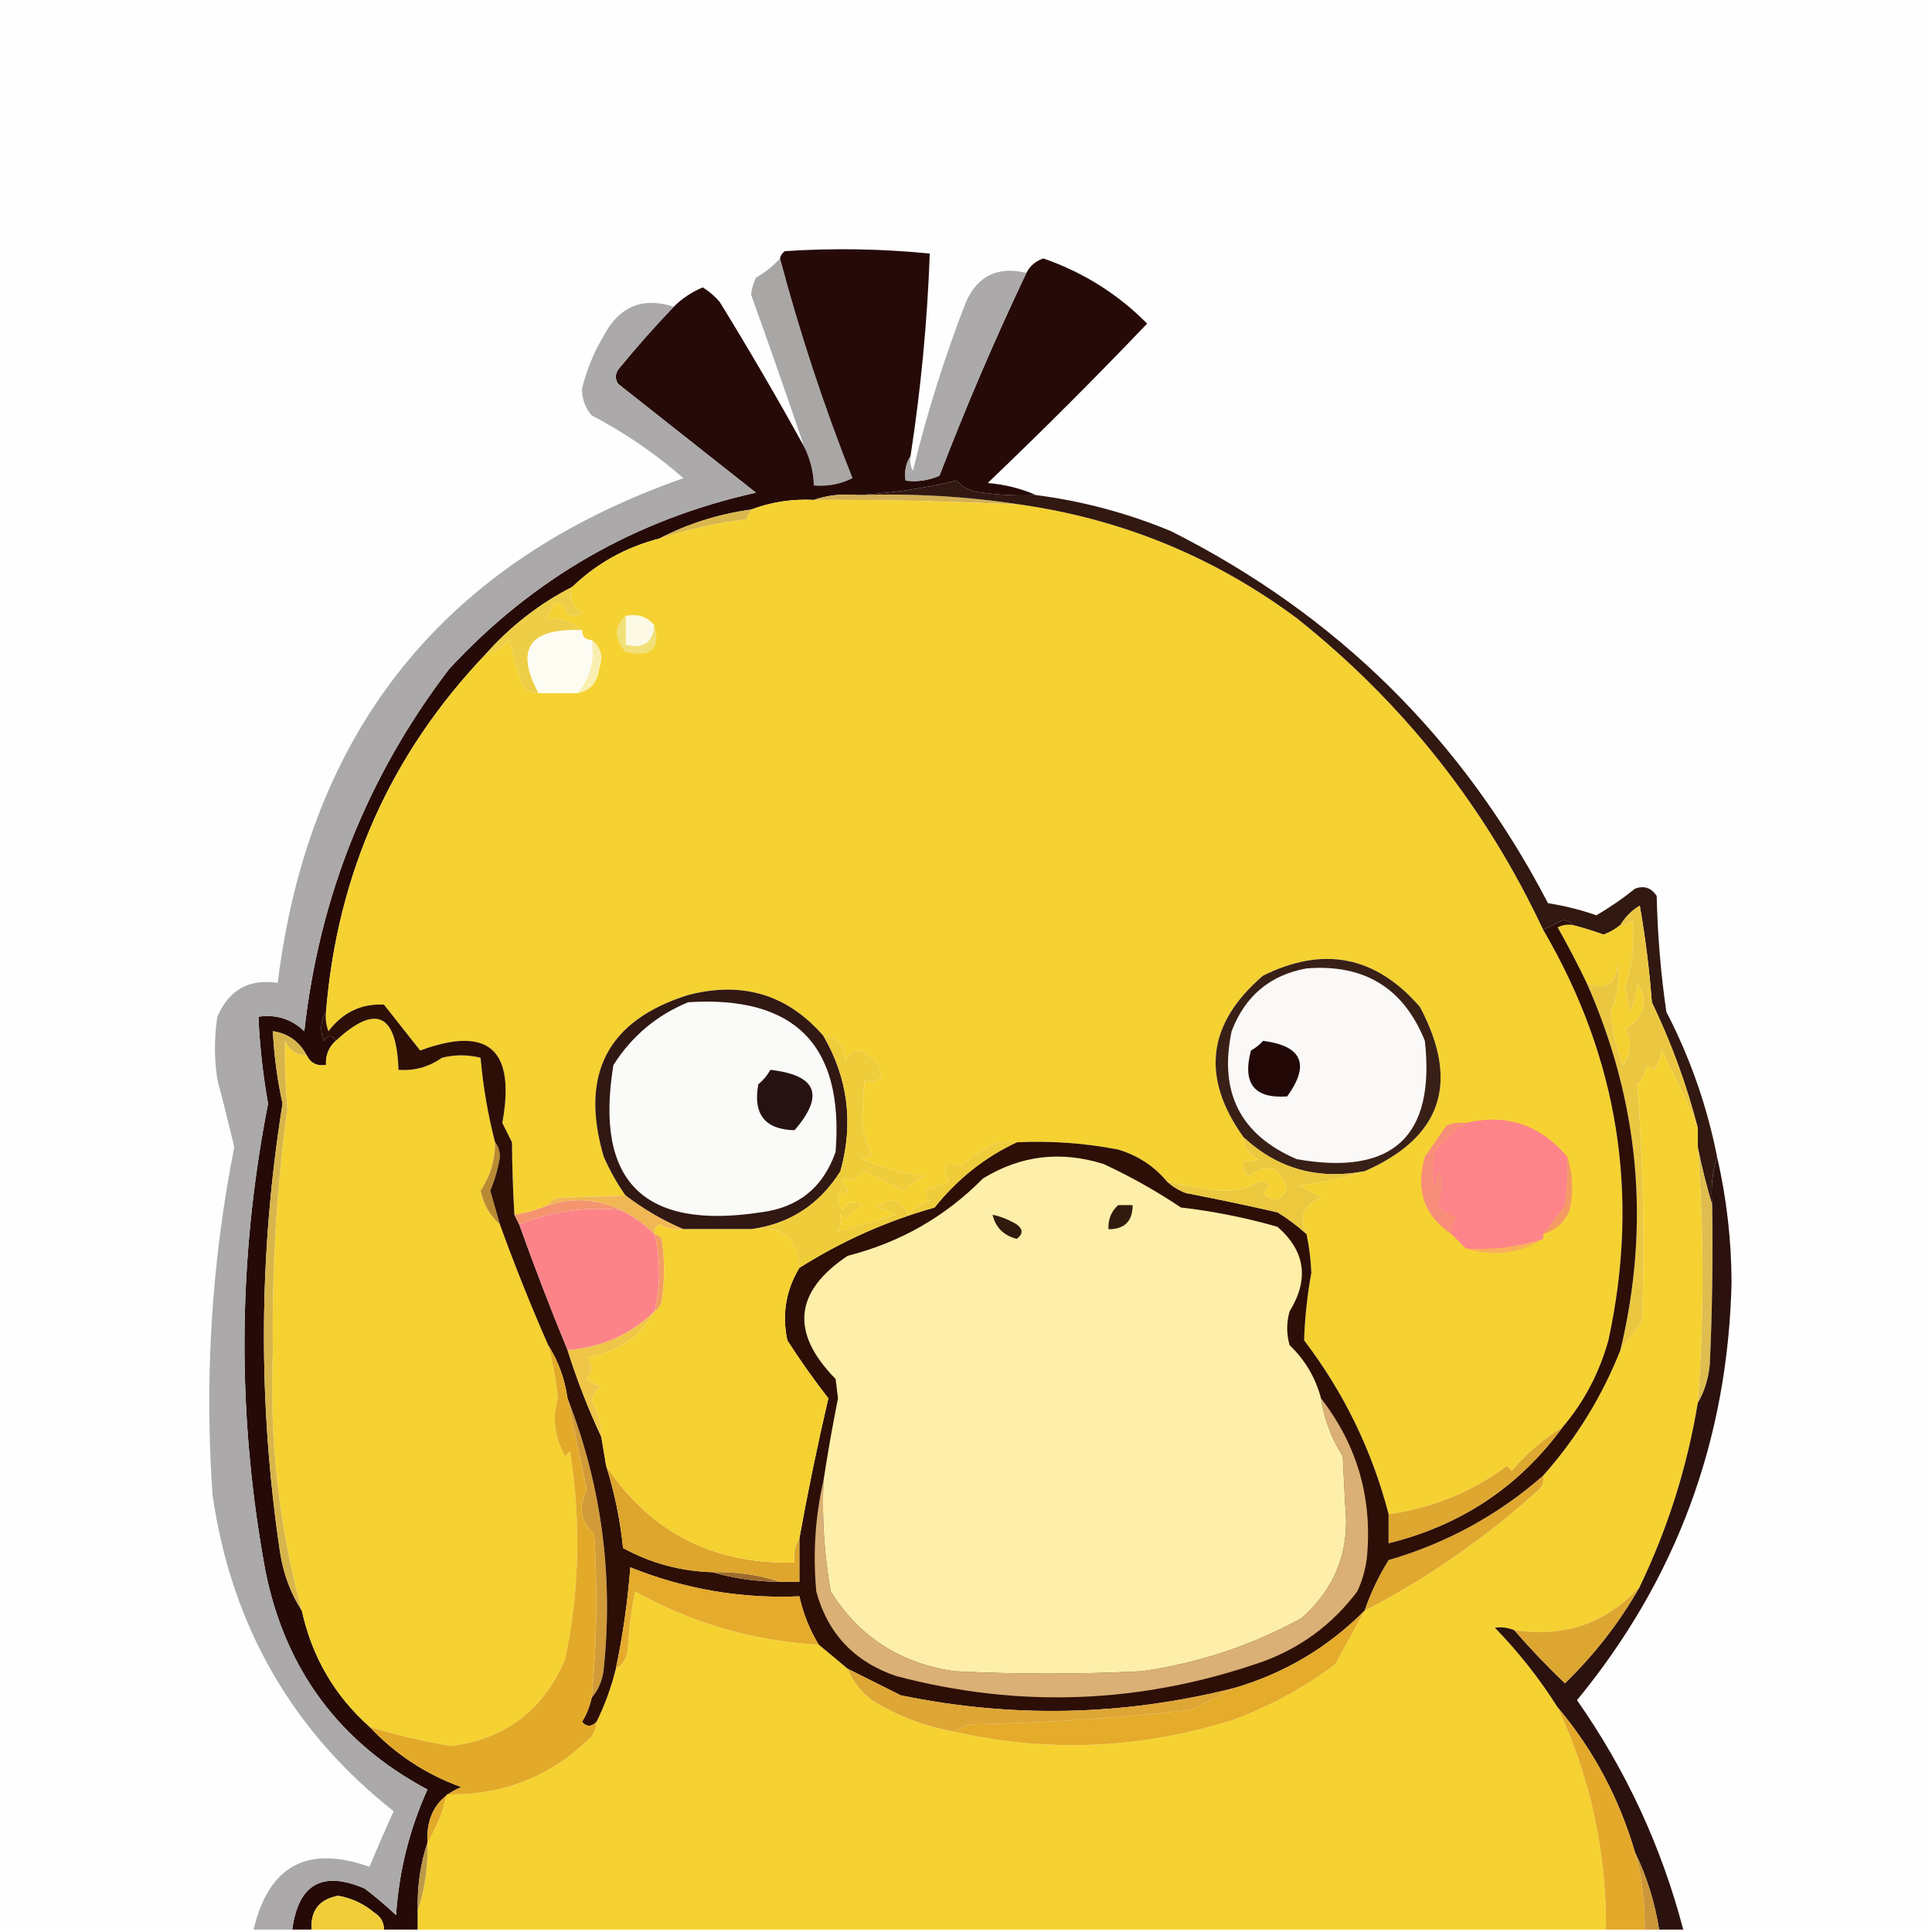
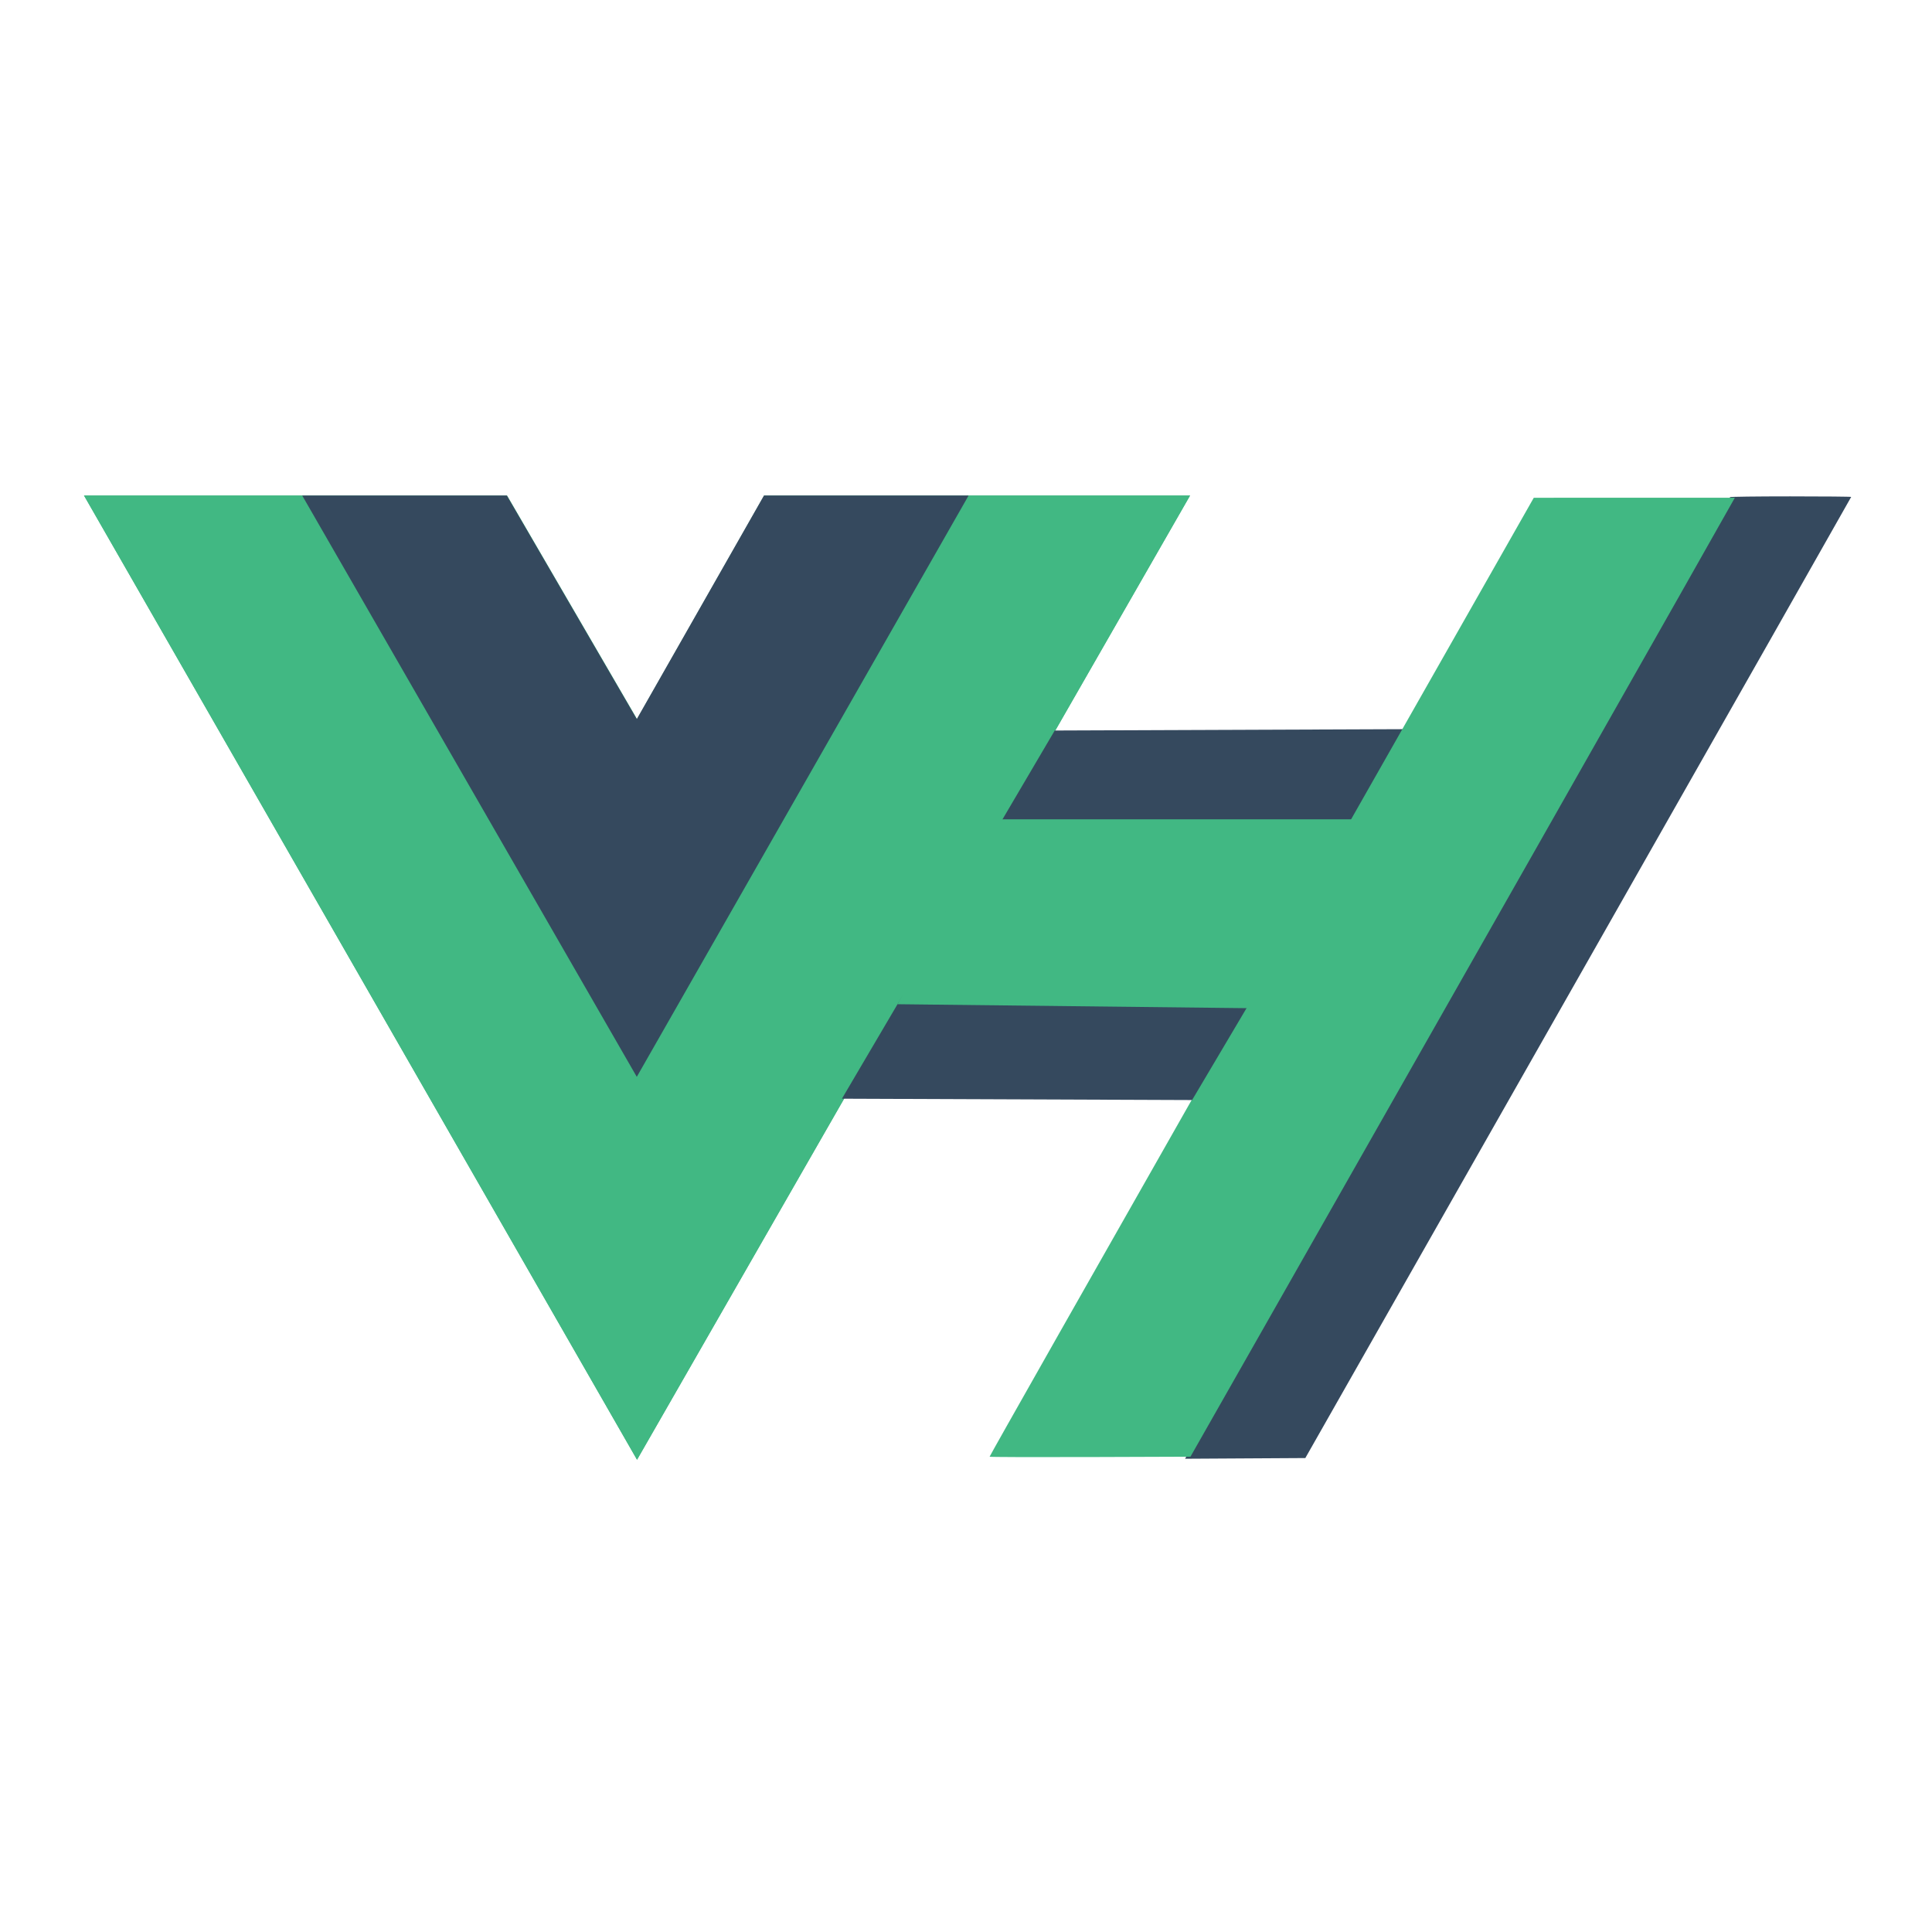
- <svg xmlns="http://www.w3.org/2000/svg" version="1.1" width="400px" height="400px" style="shape-rendering:geometricPrecision; text-rendering:geometricPrecision; image-rendering:optimizeQuality; fill-rule:evenodd; clip-rule:evenodd">
-   <g>
-     <path style="opacity:1" fill="#fefefe" d="M -0.5,-0.5 C 132.833,-0.5 266.167,-0.5 399.5,-0.5C 399.5,132.833 399.5,266.167 399.5,399.5C 382.5,399.5 365.5,399.5 348.5,399.5C 343.982,382.301 336.649,366.468 326.5,352C 347.081,326.975 357.748,298.141 358.5,265.5C 358.465,256.703 357.465,248.036 355.5,239.5C 353.435,229.029 349.935,219.029 345,209.5C 343.844,201.551 343.178,193.551 343,185.5C 341.867,183.789 340.367,183.289 338.5,184C 335.946,186.063 333.28,187.897 330.5,189.5C 327.245,188.359 323.911,187.526 320.5,187C 302.779,152.946 276.779,127.279 242.5,110C 233.492,106.248 224.159,103.748 214.5,102.5C 211.423,101.144 208.09,100.311 204.5,100C 215.799,89.207 226.799,78.207 237.5,67C 231.469,60.89 224.302,56.39 216,53.5C 214.401,54.071 213.234,55.071 212.5,56.5C 206.608,55.073 202.441,57.073 200,62.5C 195.558,73.937 191.892,85.604 189,97.5C 188.517,96.552 188.351,95.552 188.5,94.5C 190.656,80.583 191.989,66.583 192.5,52.5C 182.519,51.501 172.519,51.334 162.5,52C 161.944,52.383 161.611,52.883 161.5,53.5C 160.086,55.054 158.419,56.388 156.5,57.5C 155.978,58.607 155.645,59.774 155.5,61C 159.272,71.484 162.939,81.984 166.5,92.5C 160.929,82.41 155.096,72.41 149,62.5C 147.981,61.313 146.814,60.313 145.5,59.5C 143.21,60.467 141.21,61.8 139.5,63.5C 133.044,61.434 128.21,63.434 125,69.5C 122.935,72.96 121.435,76.626 120.5,80.5C 120.486,82.593 121.152,84.426 122.5,86C 129.354,89.592 135.687,93.925 141.5,99C 91.959,116.387 63.959,151.221 57.5,203.5C 51.566,202.587 47.4,204.921 45,210.5C 44.333,214.833 44.333,219.167 45,223.5C 46.23,228.153 47.397,232.82 48.5,237.5C 43.813,261.245 42.313,285.245 44,309.5C 47.903,336.497 60.403,358.33 81.5,375C 79.754,378.848 78.087,382.681 76.5,386.5C 63.632,381.933 55.632,386.266 52.5,399.5C 34.833,399.5 17.167,399.5 -0.5,399.5C -0.5,266.167 -0.5,132.833 -0.5,-0.5 Z" />
-   </g>
-   <g>
-     <path style="opacity:1" fill="#a9a7a6" d="M 161.5,53.5 C 165.606,68.983 170.606,84.15 176.5,99C 173.986,100.252 171.32,100.752 168.5,100.5C 168.416,97.673 167.75,95.006 166.5,92.5C 162.939,81.984 159.272,71.484 155.5,61C 155.645,59.774 155.978,58.607 156.5,57.5C 158.419,56.388 160.086,55.054 161.5,53.5 Z" />
-   </g>
-   <g>
-     <path style="opacity:1" fill="#250a08" d="M 188.5,94.5 C 187.549,95.919 187.216,97.585 187.5,99.5C 189.924,99.808 192.257,99.474 194.5,98.5C 199.979,84.216 205.979,70.216 212.5,56.5C 213.234,55.071 214.401,54.071 216,53.5C 224.302,56.39 231.469,60.89 237.5,67C 226.799,78.207 215.799,89.207 204.5,100C 208.09,100.311 211.423,101.144 214.5,102.5C 210.818,102.665 207.152,102.499 203.5,102C 201.273,101.879 199.44,101.046 198,99.5C 191.263,101.124 184.43,102.124 177.5,102.5C 174.287,102.19 171.287,102.523 168.5,103.5C 163.99,103.271 159.657,103.938 155.5,105.5C 148.733,106.436 142.4,108.436 136.5,111.5C 129.556,113.301 123.556,116.635 118.5,121.5C 111.636,125.027 105.636,129.694 100.5,135.5C 80.845,156.155 69.845,180.822 67.5,209.5C 66.377,211.288 66.211,213.288 67,215.5C 67.977,214.226 68.811,214.226 69.5,215.5C 68.058,216.82 67.391,218.486 67.5,220.5C 65.62,220.771 64.287,220.104 63.5,218.5C 61.977,215.636 59.643,213.969 56.5,213.5C 56.742,218.559 57.409,223.559 58.5,228.5C 53.538,259.492 53.372,290.492 58,321.5C 58.699,325.917 60.199,329.917 62.5,333.5C 64.616,343.075 69.282,351.075 76.5,357.5C 81.807,363.158 88.14,367.325 95.5,370C 90.553,372.033 88.219,375.866 88.5,381.5C 87.028,385.919 86.362,390.586 86.5,395.5C 86.5,396.833 86.5,398.167 86.5,399.5C 84.167,399.5 81.833,399.5 79.5,399.5C 79.489,397.983 78.823,396.816 77.5,396C 75.319,394.16 72.819,392.993 70,392.5C 66.118,393.216 64.285,395.549 64.5,399.5C 63.167,399.5 61.833,399.5 60.5,399.5C 61.763,390.07 66.763,387.237 75.5,391C 77.759,392.715 79.926,394.548 82,396.5C 82.601,387.428 84.768,378.761 88.5,370.5C 70.34,360.823 59.173,345.823 55,325.5C 48.994,293.164 49.161,260.831 55.5,228.5C 54.441,222.539 53.774,216.539 53.5,210.5C 57.192,209.971 60.358,210.971 63,213.5C 66.113,185.627 76.113,160.627 93,138.5C 110.331,119.749 131.497,107.582 156.5,102C 147,94.5 137.5,87 128,79.5C 127.333,78.5 127.333,77.5 128,76.5C 131.67,71.998 135.503,67.665 139.5,63.5C 141.21,61.8 143.21,60.467 145.5,59.5C 146.814,60.313 147.981,61.313 149,62.5C 155.096,72.41 160.929,82.41 166.5,92.5C 167.75,95.006 168.416,97.673 168.5,100.5C 171.32,100.752 173.986,100.252 176.5,99C 170.606,84.15 165.606,68.983 161.5,53.5C 161.611,52.883 161.944,52.383 162.5,52C 172.519,51.334 182.519,51.501 192.5,52.5C 191.989,66.583 190.656,80.583 188.5,94.5 Z" />
-   </g>
-   <g>
-     <path style="opacity:1" fill="#aba9a9" d="M 212.5,56.5 C 205.979,70.216 199.979,84.216 194.5,98.5C 192.257,99.474 189.924,99.808 187.5,99.5C 187.216,97.585 187.549,95.919 188.5,94.5C 188.351,95.552 188.517,96.552 189,97.5C 191.892,85.604 195.558,73.937 200,62.5C 202.441,57.073 206.608,55.073 212.5,56.5 Z" />
-   </g>
-   <g>
-     <path style="opacity:1" fill="#aba9a9" d="M 139.5,63.5 C 135.503,67.665 131.67,71.998 128,76.5C 127.333,77.5 127.333,78.5 128,79.5C 137.5,87 147,94.5 156.5,102C 131.497,107.582 110.331,119.749 93,138.5C 76.113,160.627 66.113,185.627 63,213.5C 60.358,210.971 57.192,209.971 53.5,210.5C 53.774,216.539 54.441,222.539 55.5,228.5C 49.161,260.831 48.994,293.164 55,325.5C 59.173,345.823 70.34,360.823 88.5,370.5C 84.768,378.761 82.601,387.428 82,396.5C 79.926,394.548 77.759,392.715 75.5,391C 66.763,387.237 61.763,390.07 60.5,399.5C 57.833,399.5 55.167,399.5 52.5,399.5C 55.632,386.266 63.632,381.933 76.5,386.5C 78.087,382.681 79.754,378.848 81.5,375C 60.403,358.33 47.903,336.497 44,309.5C 42.313,285.245 43.813,261.245 48.5,237.5C 47.397,232.82 46.23,228.153 45,223.5C 44.333,219.167 44.333,214.833 45,210.5C 47.4,204.921 51.566,202.587 57.5,203.5C 63.959,151.221 91.959,116.387 141.5,99C 135.687,93.925 129.354,89.592 122.5,86C 121.152,84.426 120.486,82.593 120.5,80.5C 121.435,76.626 122.935,72.96 125,69.5C 128.21,63.434 133.044,61.434 139.5,63.5 Z" />
-   </g>
-   <g>
-     <path style="opacity:1" fill="#d4b154" d="M 168.5,103.5 C 171.287,102.523 174.287,102.19 177.5,102.5C 189.049,102.117 200.382,102.784 211.5,104.5C 197.179,103.758 182.846,103.425 168.5,103.5 Z" />
-   </g>
-   <g>
-     <path style="opacity:1" fill="#f5d232" d="M 168.5,103.5 C 182.846,103.425 197.179,103.758 211.5,104.5C 232.521,107.559 251.521,115.392 268.5,128C 290.567,145.559 307.567,167.059 319.5,192.5C 335.059,219.071 339.559,247.404 333,277.5C 331.107,284.29 327.941,290.29 323.5,295.5C 319.557,297.94 316.057,300.94 313,304.5C 312.667,304.167 312.333,303.833 312,303.5C 304.727,308.882 296.56,312.216 287.5,313.5C 284.068,300.302 278.234,288.302 270,277.5C 270.152,272.833 270.652,268.167 271.5,263.5C 271.386,260.783 271.052,258.116 270.5,255.5C 268.745,252.041 269.745,249.541 273.5,248C 271.941,247.02 270.274,246.187 268.5,245.5C 273.388,244.893 278.054,243.893 282.5,242.5C 298.474,235.509 302.308,224.176 294,208.5C 284.881,197.941 274.048,195.774 261.5,202C 249.916,211.925 248.582,223.092 257.5,235.5C 257.624,237.582 258.624,239.082 260.5,240C 259.552,240.483 258.552,240.649 257.5,240.5C 257.281,241.675 257.614,242.675 258.5,243.5C 262.225,240.601 264.892,241.434 266.5,246C 265.227,248.758 263.56,249.091 261.5,247C 262.993,245.844 262.826,245.01 261,244.5C 258.602,245.999 255.935,246.666 253,246.5C 249.064,246.273 245.23,245.607 241.5,244.5C 238.862,241.379 235.528,239.212 231.5,238C 224.574,236.661 217.574,236.161 210.5,236.5C 208.801,236.34 207.134,236.506 205.5,237C 202.631,238.539 200.465,240.039 199,241.5C 195.795,240.21 194.962,241.21 196.5,244.5C 195.271,245.281 193.938,245.781 192.5,246C 191.359,246.741 191.359,247.575 192.5,248.5C 190.704,249.141 189.204,250.141 188,251.5C 186.482,248.246 184.315,247.746 181.5,250C 182.938,250.219 184.271,250.719 185.5,251.5C 181.376,252.693 177.376,253.859 173.5,255C 173.982,253.992 174.148,252.825 174,251.5C 174.333,251.833 174.667,252.167 175,252.5C 176.074,251.382 177.24,250.382 178.5,249.5C 176.956,248.378 175.623,248.711 174.5,250.5C 173.386,249.277 173.219,247.944 174,246.5C 174.654,247.696 175.154,247.696 175.5,246.5C 173.989,244.162 174.323,243.496 176.5,244.5C 177.216,243.689 178.05,243.022 179,242.5C 181.677,243.851 184.343,245.184 187,246.5C 188.307,245.228 189.807,244.228 191.5,243.5C 187.212,243.075 182.878,241.908 178.5,240C 179.167,239.667 179.833,239.333 180.5,239C 179.234,236.617 178.568,233.95 178.5,231C 178.667,228.5 178.833,226 179,223.5C 180.073,224.28 181.24,224.113 182.5,223C 182.035,220.036 180.368,218.203 177.5,217.5C 176.353,217.818 175.519,218.484 175,219.5C 174.855,216.509 173.355,214.842 170.5,214.5C 163.083,205.921 153.749,203.088 142.5,206C 125.8,211.226 119.967,222.393 125,239.5C 126.259,242.356 127.759,245.023 129.5,247.5C 125.033,247.647 120.367,247.814 115.5,248C 114.584,248.278 113.918,248.778 113.5,249.5C 111.254,250.455 108.921,251.122 106.5,251.5C 106.205,246.57 106.038,241.57 106,236.5C 105.333,235.167 104.667,233.833 104,232.5C 106.79,217.273 101.123,212.273 87,217.5C 84.525,214.353 82.025,211.186 79.5,208C 74.823,207.752 70.99,209.585 68,213.5C 67.51,212.207 67.343,210.873 67.5,209.5C 69.845,180.822 80.845,156.155 100.5,135.5C 102.394,134.952 104.06,133.952 105.5,132.5C 106.196,135.556 107.03,138.556 108,141.5C 108.816,142.823 109.983,143.489 111.5,143.5C 114.167,143.5 116.833,143.5 119.5,143.5C 122.188,142.976 123.688,141.309 124,138.5C 124.941,136.011 124.441,134.011 122.5,132.5C 121.167,132.5 120.5,131.833 120.5,130.5C 118.695,128.803 116.361,127.97 113.5,128C 114.417,124.159 115.75,123.826 117.5,127C 118.5,127.667 119.5,127.667 120.5,127C 118.327,125.447 117.66,123.614 118.5,121.5C 123.556,116.635 129.556,113.301 136.5,111.5C 142.339,109.589 148.339,108.256 154.5,107.5C 154.863,106.817 155.196,106.15 155.5,105.5C 159.657,103.938 163.99,103.271 168.5,103.5 Z" />
-   </g>
-   <g>
-     <path style="opacity:1" fill="#dab74c" d="M 155.5,105.5 C 155.196,106.15 154.863,106.817 154.5,107.5C 148.339,108.256 142.339,109.589 136.5,111.5C 142.4,108.436 148.733,106.436 155.5,105.5 Z" />
-   </g>
-   <g>
-     <path style="opacity:1" fill="#311811" d="M 214.5,102.5 C 224.159,103.748 233.492,106.248 242.5,110C 276.779,127.279 302.779,152.946 320.5,187C 323.911,187.526 327.245,188.359 330.5,189.5C 333.28,187.897 335.946,186.063 338.5,184C 340.367,183.289 341.867,183.789 343,185.5C 343.178,193.551 343.844,201.551 345,209.5C 349.935,219.029 353.435,229.029 355.5,239.5C 354.521,242.625 354.187,245.958 354.5,249.5C 353.316,245.539 352.316,241.539 351.5,237.5C 351.5,236.167 351.5,234.833 351.5,233.5C 349.188,224.539 346.022,215.872 342,207.5C 341.496,200.788 340.662,194.122 339.5,187.5C 337.812,188.521 336.479,189.855 335.5,191.5C 334.469,192.355 333.303,193.022 332,193.5C 329.846,192.726 327.679,192.059 325.5,191.5C 325.083,190.876 324.416,190.543 323.5,190.5C 322.133,191.225 320.8,191.892 319.5,192.5C 307.567,167.059 290.567,145.559 268.5,128C 251.521,115.392 232.521,107.559 211.5,104.5C 200.382,102.784 189.049,102.117 177.5,102.5C 184.43,102.124 191.263,101.124 198,99.5C 199.44,101.046 201.273,101.879 203.5,102C 207.152,102.499 210.818,102.665 214.5,102.5 Z" />
-   </g>
-   <g>
-     <path style="opacity:1" fill="#fcf9e5" d="M 129.5,127.5 C 132.082,127.025 134.082,127.692 135.5,129.5C 135.241,133.068 133.241,134.401 129.5,133.5C 129.5,131.5 129.5,129.5 129.5,127.5 Z" />
-   </g>
-   <g>
-     <path style="opacity:1" fill="#eece46" d="M 118.5,121.5 C 117.66,123.614 118.327,125.447 120.5,127C 119.5,127.667 118.5,127.667 117.5,127C 115.75,123.826 114.417,124.159 113.5,128C 116.361,127.97 118.695,128.803 120.5,130.5C 109.621,129.991 106.621,134.325 111.5,143.5C 109.983,143.489 108.816,142.823 108,141.5C 107.03,138.556 106.196,135.556 105.5,132.5C 104.06,133.952 102.394,134.952 100.5,135.5C 105.636,129.694 111.636,125.027 118.5,121.5 Z" />
-   </g>
-   <g>
-     <path style="opacity:1" fill="#fdfcf3" d="M 120.5,130.5 C 120.5,131.833 121.167,132.5 122.5,132.5C 123.193,136.753 122.193,140.419 119.5,143.5C 116.833,143.5 114.167,143.5 111.5,143.5C 106.621,134.325 109.621,129.991 120.5,130.5 Z" />
-   </g>
-   <g>
-     <path style="opacity:1" fill="#f1e077" d="M 129.5,127.5 C 129.5,129.5 129.5,131.5 129.5,133.5C 133.241,134.401 135.241,133.068 135.5,129.5C 136.817,134.345 134.817,136.178 129.5,135C 127.065,132.208 127.065,129.708 129.5,127.5 Z" />
-   </g>
-   <g>
-     <path style="opacity:1" fill="#f9efb1" d="M 122.5,132.5 C 124.441,134.011 124.941,136.011 124,138.5C 123.688,141.309 122.188,142.976 119.5,143.5C 122.193,140.419 123.193,136.753 122.5,132.5 Z" />
-   </g>
-   <g>
-     <path style="opacity:1" fill="#f4d131" d="M 328.5,203.5 C 326.64,199.615 324.64,195.781 322.5,192C 323.448,191.517 324.448,191.351 325.5,191.5C 327.679,192.059 329.846,192.726 332,193.5C 333.303,193.022 334.469,192.355 335.5,191.5C 336.496,191.586 337.329,191.252 338,190.5C 338.414,195.234 337.914,199.901 336.5,204.5C 336.833,206.167 337.167,207.833 337.5,209.5C 338.308,207.577 338.808,205.577 339,203.5C 341.337,207.477 340.504,210.643 336.5,213C 337.923,215.62 337.757,218.12 336,220.5C 334.595,216.979 333.762,213.312 333.5,209.5C 334.839,206.312 335.339,202.978 335,199.5C 334.522,203.816 332.356,205.15 328.5,203.5 Z" />
-   </g>
-   <g>
-     <path style="opacity:1" fill="#ebc741" d="M 351.5,233.5 C 349.302,228.175 346.802,222.842 344,217.5C 343.781,218.938 343.281,220.271 342.5,221.5C 341.914,221.291 341.414,220.957 341,220.5C 340.71,222.044 340.044,223.377 339,224.5C 340.243,240.792 340.576,257.125 340,273.5C 338.53,275.631 337.03,277.631 335.5,279.5C 341.739,253.404 339.406,228.071 328.5,203.5C 332.356,205.15 334.522,203.816 335,199.5C 335.339,202.978 334.839,206.312 333.5,209.5C 333.762,213.312 334.595,216.979 336,220.5C 337.757,218.12 337.923,215.62 336.5,213C 340.504,210.643 341.337,207.477 339,203.5C 338.808,205.577 338.308,207.577 337.5,209.5C 337.167,207.833 336.833,206.167 336.5,204.5C 337.914,199.901 338.414,195.234 338,190.5C 337.329,191.252 336.496,191.586 335.5,191.5C 336.479,189.855 337.812,188.521 339.5,187.5C 340.662,194.122 341.496,200.788 342,207.5C 346.022,215.872 349.188,224.539 351.5,233.5 Z" />
-   </g>
-   <g>
-     <path style="opacity:1" fill="#311813" d="M 170.5,214.5 C 175.582,223.266 176.749,232.599 174,242.5C 169.638,249.422 163.471,253.422 155.5,254.5C 150.833,254.5 146.167,254.5 141.5,254.5C 137.24,252.7 133.24,250.367 129.5,247.5C 127.759,245.023 126.259,242.356 125,239.5C 119.967,222.393 125.8,211.226 142.5,206C 153.749,203.088 163.083,205.921 170.5,214.5 Z" />
-   </g>
-   <g>
-     <path style="opacity:1" fill="#f5d231" d="M 102.5,236.5 C 102.529,240.14 101.529,243.473 99.5,246.5C 100.1,249.349 101.433,251.682 103.5,253.5C 106.554,261.942 109.887,270.275 113.5,278.5C 114.457,282.094 115.124,285.76 115.5,289.5C 114.295,293.573 114.795,297.573 117,301.5C 117.333,301.167 117.667,300.833 118,300.5C 120.314,314.933 119.981,329.267 117,343.5C 112.587,353.957 104.753,359.957 93.5,361.5C 87.654,360.543 81.988,359.21 76.5,357.5C 69.282,351.075 64.616,343.075 62.5,333.5C 57.713,315.864 55.713,297.864 56.5,279.5C 56.269,262.742 57.269,246.075 59.5,229.5C 59.081,224.814 58.915,220.147 59,215.5C 59.908,217.439 61.408,218.439 63.5,218.5C 64.287,220.104 65.62,220.771 67.5,220.5C 67.391,218.486 68.058,216.82 69.5,215.5C 77.789,207.804 82.122,209.804 82.5,221.5C 85.793,221.741 88.793,220.908 91.5,219C 94.167,218.333 96.833,218.333 99.5,219C 100.018,224.968 101.018,230.801 102.5,236.5 Z" />
-   </g>
-   <g>
-     <path style="opacity:1" fill="#392017" d="M 282.5,242.5 C 272.855,244.327 264.522,241.994 257.5,235.5C 248.582,223.092 249.916,211.925 261.5,202C 274.048,195.774 284.881,197.941 294,208.5C 302.308,224.176 298.474,235.509 282.5,242.5 Z" />
-   </g>
-   <g>
-     <path style="opacity:1" fill="#faf9f8" d="M 270.5,200.5 C 282.436,199.543 290.603,204.543 295,215.5C 297.186,235.309 288.352,243.476 268.5,240C 256.816,235.006 252.316,226.172 255,213.5C 257.772,206.212 262.939,201.878 270.5,200.5 Z" />
-   </g>
-   <g>
-     <path style="opacity:1" fill="#b98a34" d="M 102.5,236.5 C 103.147,237.274 103.48,238.274 103.5,239.5C 103.125,241.916 102.459,244.25 101.5,246.5C 102.173,248.851 102.84,251.184 103.5,253.5C 101.433,251.682 100.1,249.349 99.5,246.5C 101.529,243.473 102.529,240.14 102.5,236.5 Z" />
-   </g>
-   <g>
-     <path style="opacity:1" fill="#dfbd50" d="M 351.5,237.5 C 352.316,241.539 353.316,245.539 354.5,249.5C 354.667,260.505 354.5,271.505 354,282.5C 353.721,285.457 352.887,288.123 351.5,290.5C 352.816,272.835 352.816,255.168 351.5,237.5 Z" />
-   </g>
-   <g>
-     <path style="opacity:1" fill="#f5d231" d="M 351.5,233.5 C 351.5,234.833 351.5,236.167 351.5,237.5C 352.816,255.168 352.816,272.835 351.5,290.5C 349.308,303.741 345.308,316.408 339.5,328.5C 332.594,336.074 323.927,339.074 313.5,337.5C 312.153,336.972 310.819,336.805 309.5,337C 314.453,342.107 318.786,347.607 322.5,353.5C 329.252,367.978 332.585,383.311 332.5,399.5C 250.5,399.5 168.5,399.5 86.5,399.5C 86.5,398.167 86.5,396.833 86.5,395.5C 87.972,391.081 88.638,386.414 88.5,381.5C 90.38,378.403 91.713,375.07 92.5,371.5C 104.238,371.743 114.238,367.743 122.5,359.5C 123.127,358.583 123.461,357.583 123.5,356.5C 125.22,353.008 126.554,349.341 127.5,345.5C 128.966,344.653 129.8,343.32 130,341.5C 130.173,337.459 130.673,333.459 131.5,329.5C 143.356,336.102 156.023,339.769 169.5,340.5C 171.54,342.177 173.54,343.844 175.5,345.5C 176.543,348.056 178.21,350.223 180.5,352C 185.79,355.262 191.457,357.428 197.5,358.5C 216.927,362.959 236.261,362.126 255.5,356C 263.082,353.198 270.082,349.364 276.5,344.5C 278.522,340.806 280.522,337.139 282.5,333.5C 295.614,326.711 307.614,318.378 318.5,308.5C 319.386,307.675 319.719,306.675 319.5,305.5C 326.351,297.804 331.684,289.138 335.5,279.5C 337.03,277.631 338.53,275.631 340,273.5C 340.576,257.125 340.243,240.792 339,224.5C 340.044,223.377 340.71,222.044 341,220.5C 341.414,220.957 341.914,221.291 342.5,221.5C 343.281,220.271 343.781,218.938 344,217.5C 346.802,222.842 349.302,228.175 351.5,233.5 Z" />
-   </g>
-   <g>
-     <path style="opacity:1" fill="#d8b54a" d="M 63.5,218.5 C 61.408,218.439 59.908,217.439 59,215.5C 58.915,220.147 59.081,224.814 59.5,229.5C 57.269,246.075 56.269,262.742 56.5,279.5C 55.713,297.864 57.713,315.864 62.5,333.5C 60.199,329.917 58.699,325.917 58,321.5C 53.372,290.492 53.538,259.492 58.5,228.5C 57.409,223.559 56.742,218.559 56.5,213.5C 59.643,213.969 61.977,215.636 63.5,218.5 Z" />
-   </g>
-   <g>
-     <path style="opacity:1" fill="#2b120f" d="M 355.5,239.5 C 357.465,248.036 358.465,256.703 358.5,265.5C 357.748,298.141 347.081,326.975 326.5,352C 336.649,366.468 343.982,382.301 348.5,399.5C 346.833,399.5 345.167,399.5 343.5,399.5C 342.61,393.834 340.943,388.5 338.5,383.5C 335.229,372.284 329.895,362.284 322.5,353.5C 318.786,347.607 314.453,342.107 309.5,337C 310.819,336.805 312.153,336.972 313.5,337.5C 316.796,341.298 320.296,344.964 324,348.5C 330.171,342.51 335.337,335.843 339.5,328.5C 345.308,316.408 349.308,303.741 351.5,290.5C 352.887,288.123 353.721,285.457 354,282.5C 354.5,271.505 354.667,260.505 354.5,249.5C 354.187,245.958 354.521,242.625 355.5,239.5 Z" />
-   </g>
-   <g>
-     <path style="opacity:1" fill="#e0a82f" d="M 319.5,305.5 C 319.719,306.675 319.386,307.675 318.5,308.5C 307.614,318.378 295.614,326.711 282.5,333.5C 283.77,329.793 285.437,326.293 287.5,323C 299.541,319.483 310.208,313.65 319.5,305.5 Z" />
-   </g>
-   <g>
-     <path style="opacity:1" fill="#d19b39" d="M 117.5,289.5 C 124.512,307.423 127.012,326.09 125,345.5C 124.76,347.852 123.927,349.852 122.5,351.5C 123.577,340.193 123.743,328.86 123,317.5C 120.165,315.005 119.665,312.005 121.5,308.5C 120.155,302.161 118.822,295.828 117.5,289.5 Z" />
-   </g>
-   <g>
-     <path style="opacity:1" fill="#dda631" d="M 339.5,328.5 C 335.337,335.843 330.171,342.51 324,348.5C 320.296,344.964 316.796,341.298 313.5,337.5C 323.927,339.074 332.594,336.074 339.5,328.5 Z" />
-   </g>
-   <g>
-     <path style="opacity:1" fill="#2d0f07" d="M 325.5,191.5 C 324.448,191.351 323.448,191.517 322.5,192C 324.64,195.781 326.64,199.615 328.5,203.5C 339.406,228.071 341.739,253.404 335.5,279.5C 331.684,289.138 326.351,297.804 319.5,305.5C 310.208,313.65 299.541,319.483 287.5,323C 285.437,326.293 283.77,329.793 282.5,333.5C 274.852,341.156 265.852,346.489 255.5,349.5C 232.577,355.269 209.577,355.769 186.5,351C 182.807,349.153 179.14,347.32 175.5,345.5C 173.54,343.844 171.54,342.177 169.5,340.5C 167.625,337.412 166.292,334.078 165.5,330.5C 153.394,331.019 141.727,329.019 130.5,324.5C 129.955,331.607 128.955,338.607 127.5,345.5C 126.554,349.341 125.22,353.008 123.5,356.5C 122.425,357.562 121.425,357.562 120.5,356.5C 121.456,354.925 122.123,353.258 122.5,351.5C 123.927,349.852 124.76,347.852 125,345.5C 127.012,326.09 124.512,307.423 117.5,289.5C 116.918,285.468 115.584,281.801 113.5,278.5C 109.887,270.275 106.554,261.942 103.5,253.5C 102.84,251.184 102.173,248.851 101.5,246.5C 102.459,244.25 103.125,241.916 103.5,239.5C 103.48,238.274 103.147,237.274 102.5,236.5C 101.018,230.801 100.018,224.968 99.5,219C 96.833,218.333 94.167,218.333 91.5,219C 88.793,220.908 85.793,221.741 82.5,221.5C 82.122,209.804 77.789,207.804 69.5,215.5C 68.811,214.226 67.977,214.226 67,215.5C 66.211,213.288 66.377,211.288 67.5,209.5C 67.343,210.873 67.51,212.207 68,213.5C 70.99,209.585 74.823,207.752 79.5,208C 82.025,211.186 84.525,214.353 87,217.5C 101.123,212.273 106.79,217.273 104,232.5C 104.667,233.833 105.333,235.167 106,236.5C 106.038,241.57 106.205,246.57 106.5,251.5C 106.833,252.167 107.167,252.833 107.5,253.5C 110.658,262.32 113.992,270.987 117.5,279.5C 119.465,285.744 121.799,291.744 124.5,297.5C 124.833,299.5 125.167,301.5 125.5,303.5C 127.239,309.026 128.405,314.693 129,320.5C 134.745,323.645 140.911,325.312 147.5,325.5C 151.943,326.801 156.609,327.468 161.5,327.5C 162.833,327.5 164.167,327.5 165.5,327.5C 165.5,324.5 165.5,321.5 165.5,318.5C 167.256,308.797 169.256,299.13 171.5,289.5C 168.507,285.664 165.673,281.664 163,277.5C 161.868,272.116 162.702,267.116 165.5,262.5C 174.196,256.987 183.53,252.82 193.5,250C 198.226,244.085 203.892,239.585 210.5,236.5C 217.574,236.161 224.574,236.661 231.5,238C 235.528,239.212 238.862,241.379 241.5,244.5C 242.6,245.558 243.934,246.392 245.5,247C 251.855,248.226 258.188,249.559 264.5,251C 266.66,252.332 268.66,253.832 270.5,255.5C 271.052,258.116 271.386,260.783 271.5,263.5C 270.652,268.167 270.152,272.833 270,277.5C 278.234,288.302 284.068,300.302 287.5,313.5C 287.5,315.5 287.5,317.5 287.5,319.5C 302.504,315.8 314.504,307.8 323.5,295.5C 327.941,290.29 331.107,284.29 333,277.5C 339.559,247.404 335.059,219.071 319.5,192.5C 320.8,191.892 322.133,191.225 323.5,190.5C 324.416,190.543 325.083,190.876 325.5,191.5 Z" />
-   </g>
-   <g>
-     <path style="opacity:1" fill="#e5ab2c" d="M 169.5,340.5 C 156.023,339.769 143.356,336.102 131.5,329.5C 130.673,333.459 130.173,337.459 130,341.5C 129.8,343.32 128.966,344.653 127.5,345.5C 128.955,338.607 129.955,331.607 130.5,324.5C 141.727,329.019 153.394,331.019 165.5,330.5C 166.292,334.078 167.625,337.412 169.5,340.5 Z" />
-   </g>
-   <g>
-     <path style="opacity:1" fill="#dab076" d="M 273.5,289.5 C 281.017,299.22 284.184,310.22 283,322.5C 282.71,324.952 282.044,327.285 281,329.5C 275.91,336.26 269.41,341.093 261.5,344C 236.437,352.767 211.104,353.767 185.5,347C 176.868,344.037 171.368,338.203 169,329.5C 168.278,321.615 168.778,313.949 170.5,306.5C 170.144,314.238 170.644,321.905 172,329.5C 177.87,338.864 186.37,344.364 197.5,346C 210.5,346.667 223.5,346.667 236.5,346C 248.183,344.322 259.183,340.656 269.5,335C 276.531,328.743 279.531,320.91 278.5,311.5C 278.333,308.167 278.167,304.833 278,301.5C 275.636,297.781 274.136,293.781 273.5,289.5 Z" />
-   </g>
-   <g>
-     <path style="opacity:1" fill="#9d6b2c" d="M 147.5,325.5 C 152.414,325.362 157.081,326.028 161.5,327.5C 156.609,327.468 151.943,326.801 147.5,325.5 Z" />
-   </g>
-   <g>
-     <path style="opacity:1" fill="#dea62c" d="M 125.5,303.5 C 134.661,317.249 147.661,323.916 164.5,323.5C 164.216,321.585 164.549,319.919 165.5,318.5C 165.5,321.5 165.5,324.5 165.5,327.5C 164.167,327.5 162.833,327.5 161.5,327.5C 157.081,326.028 152.414,325.362 147.5,325.5C 140.911,325.312 134.745,323.645 129,320.5C 128.405,314.693 127.239,309.026 125.5,303.5 Z" />
-   </g>
-   <g>
-     <path style="opacity:1" fill="#dea72f" d="M 323.5,295.5 C 314.504,307.8 302.504,315.8 287.5,319.5C 287.5,317.5 287.5,315.5 287.5,313.5C 296.56,312.216 304.727,308.882 312,303.5C 312.333,303.833 312.667,304.167 313,304.5C 316.057,300.94 319.557,297.94 323.5,295.5 Z" />
-   </g>
-   <g>
-     <path style="opacity:1" fill="#efc647" d="M 135.5,271.5 C 132.405,276.888 127.738,280.055 121.5,281C 122.747,282.458 122.747,283.958 121.5,285.5C 122.376,286.251 123.376,286.751 124.5,287C 123.422,287.674 122.755,288.674 122.5,290C 123.86,292.27 124.527,294.77 124.5,297.5C 121.799,291.744 119.465,285.744 117.5,279.5C 124.482,279.008 130.482,276.342 135.5,271.5 Z" />
-   </g>
-   <g>
-     <path style="opacity:1" fill="#f39d62" d="M 135.5,255.5 C 136.117,255.611 136.617,255.944 137,256.5C 137.667,260.833 137.667,265.167 137,269.5C 136.722,270.416 136.222,271.082 135.5,271.5C 136.775,266.153 136.775,260.82 135.5,255.5 Z" />
-   </g>
-   <g>
-     <path style="opacity:1" fill="#f9b05a" d="M 319.5,256.5 C 314.507,259.584 309.173,260.251 303.5,258.5C 309.057,258.847 314.39,258.18 319.5,256.5 Z" />
-   </g>
-   <g>
-     <path style="opacity:1" fill="#f5d132" d="M 141.5,254.5 C 146.167,254.5 150.833,254.5 155.5,254.5C 161.939,253.625 165.272,256.291 165.5,262.5C 162.702,267.116 161.868,272.116 163,277.5C 165.673,281.664 168.507,285.664 171.5,289.5C 169.256,299.13 167.256,308.797 165.5,318.5C 164.549,319.919 164.216,321.585 164.5,323.5C 147.661,323.916 134.661,317.249 125.5,303.5C 125.167,301.5 124.833,299.5 124.5,297.5C 124.527,294.77 123.86,292.27 122.5,290C 122.755,288.674 123.422,287.674 124.5,287C 123.376,286.751 122.376,286.251 121.5,285.5C 122.747,283.958 122.747,282.458 121.5,281C 127.738,280.055 132.405,276.888 135.5,271.5C 136.222,271.082 136.722,270.416 137,269.5C 137.667,265.167 137.667,260.833 137,256.5C 136.617,255.944 136.117,255.611 135.5,255.5C 135.369,254.624 135.702,253.957 136.5,253.5C 138.071,254.309 139.738,254.643 141.5,254.5 Z" />
-   </g>
-   <g>
-     <path style="opacity:1" fill="#fc8489" d="M 128.5,250.5 C 131.135,251.811 133.469,253.478 135.5,255.5C 136.775,260.82 136.775,266.153 135.5,271.5C 130.482,276.342 124.482,279.008 117.5,279.5C 113.992,270.987 110.658,262.32 107.5,253.5C 114.178,250.783 121.178,249.783 128.5,250.5 Z" />
-   </g>
-   <g>
-     <path style="opacity:1" fill="#f49570" d="M 128.5,250.5 C 121.178,249.783 114.178,250.783 107.5,253.5C 107.167,252.833 106.833,252.167 106.5,251.5C 108.921,251.122 111.254,250.455 113.5,249.5C 118.755,247.878 123.755,248.212 128.5,250.5 Z" />
-   </g>
-   <g>
-     <path style="opacity:1" fill="#f49b64" d="M 324.5,239.5 C 325.643,242.976 325.81,246.642 325,250.5C 323.924,253.079 322.091,254.746 319.5,255.5C 321.112,253.702 322.612,251.702 324,249.5C 324.498,246.183 324.665,242.85 324.5,239.5 Z" />
-   </g>
-   <g>
-     <path style="opacity:1" fill="#efcc3a" d="M 170.5,214.5 C 173.355,214.842 174.855,216.509 175,219.5C 175.519,218.484 176.353,217.818 177.5,217.5C 180.368,218.203 182.035,220.036 182.5,223C 181.24,224.113 180.073,224.28 179,223.5C 178.833,226 178.667,228.5 178.5,231C 178.568,233.95 179.234,236.617 180.5,239C 179.833,239.333 179.167,239.667 178.5,240C 182.878,241.908 187.212,243.075 191.5,243.5C 189.807,244.228 188.307,245.228 187,246.5C 184.343,245.184 181.677,243.851 179,242.5C 178.05,243.022 177.216,243.689 176.5,244.5C 174.323,243.496 173.989,244.162 175.5,246.5C 175.154,247.696 174.654,247.696 174,246.5C 173.219,247.944 173.386,249.277 174.5,250.5C 175.623,248.711 176.956,248.378 178.5,249.5C 177.24,250.382 176.074,251.382 175,252.5C 174.667,252.167 174.333,251.833 174,251.5C 174.148,252.825 173.982,253.992 173.5,255C 177.376,253.859 181.376,252.693 185.5,251.5C 184.271,250.719 182.938,250.219 181.5,250C 184.315,247.746 186.482,248.246 188,251.5C 189.204,250.141 190.704,249.141 192.5,248.5C 191.359,247.575 191.359,246.741 192.5,246C 193.938,245.781 195.271,245.281 196.5,244.5C 194.962,241.21 195.795,240.21 199,241.5C 200.465,240.039 202.631,238.539 205.5,237C 207.134,236.506 208.801,236.34 210.5,236.5C 203.892,239.585 198.226,244.085 193.5,250C 183.53,252.82 174.196,256.987 165.5,262.5C 165.272,256.291 161.939,253.625 155.5,254.5C 163.471,253.422 169.638,249.422 174,242.5C 176.749,232.599 175.582,223.266 170.5,214.5 Z" />
-   </g>
-   <g>
-     <path style="opacity:1" fill="#ebc83e" d="M 257.5,235.5 C 264.522,241.994 272.855,244.327 282.5,242.5C 278.054,243.893 273.388,244.893 268.5,245.5C 270.274,246.187 271.941,247.02 273.5,248C 269.745,249.541 268.745,252.041 270.5,255.5C 268.66,253.832 266.66,252.332 264.5,251C 258.188,249.559 251.855,248.226 245.5,247C 243.934,246.392 242.6,245.558 241.5,244.5C 245.23,245.607 249.064,246.273 253,246.5C 255.935,246.666 258.602,245.999 261,244.5C 262.826,245.01 262.993,245.844 261.5,247C 263.56,249.091 265.227,248.758 266.5,246C 264.892,241.434 262.225,240.601 258.5,243.5C 257.614,242.675 257.281,241.675 257.5,240.5C 258.552,240.649 259.552,240.483 260.5,240C 258.624,239.082 257.624,237.582 257.5,235.5 Z" />
-   </g>
-   <g>
-     <path style="opacity:1" fill="#f1b754" d="M 129.5,247.5 C 133.24,250.367 137.24,252.7 141.5,254.5C 139.738,254.643 138.071,254.309 136.5,253.5C 135.702,253.957 135.369,254.624 135.5,255.5C 133.469,253.478 131.135,251.811 128.5,250.5C 123.755,248.212 118.755,247.878 113.5,249.5C 113.918,248.778 114.584,248.278 115.5,248C 120.367,247.814 125.033,247.647 129.5,247.5 Z" />
-   </g>
-   <g>
-     <path style="opacity:1" fill="#f88e7a" d="M 303.5,232.5 C 301.027,234.052 298.86,236.052 297,238.5C 296.333,241.167 296.333,243.833 297,246.5C 297.333,245.167 297.667,243.833 298,242.5C 298.711,244.899 298.544,247.232 297.5,249.5C 298.592,250.831 299.926,251.664 301.5,252C 300.663,253.011 300.33,254.178 300.5,255.5C 294.847,251.708 293.014,246.375 295,239.5C 296.5,237.333 298,235.167 299.5,233C 300.793,232.51 302.127,232.343 303.5,232.5 Z" />
-   </g>
-   <g>
-     <path style="opacity:1" fill="#fdefaa" d="M 273.5,289.5 C 274.136,293.781 275.636,297.781 278,301.5C 278.167,304.833 278.333,308.167 278.5,311.5C 279.531,320.91 276.531,328.743 269.5,335C 259.183,340.656 248.183,344.322 236.5,346C 223.5,346.667 210.5,346.667 197.5,346C 186.37,344.364 177.87,338.864 172,329.5C 170.644,321.905 170.144,314.238 170.5,306.5C 171.37,300.818 172.37,295.151 173.5,289.5C 173.333,288.167 173.167,286.833 173,285.5C 163.594,275.92 164.428,267.42 175.5,260C 186.366,257.237 195.7,251.904 203.5,244C 211.289,239.209 219.622,238.209 228.5,241C 234.089,243.599 239.423,246.599 244.5,250C 251.298,250.786 257.965,252.12 264.5,254C 270.253,259.029 271.087,264.863 267,271.5C 266.333,273.833 266.333,276.167 267,278.5C 270.198,281.563 272.364,285.229 273.5,289.5 Z" />
-   </g>
-   <g>
-     <path style="opacity:1" fill="#2f1a0e" d="M 205.5,251.5 C 207.258,251.877 208.925,252.544 210.5,253.5C 211.833,254.5 211.833,255.5 210.5,256.5C 207.788,255.788 206.121,254.121 205.5,251.5 Z" />
-   </g>
-   <g>
-     <path style="opacity:1" fill="#301c0f" d="M 231.5,249.5 C 232.5,249.5 233.5,249.5 234.5,249.5C 234.5,252.833 232.833,254.5 229.5,254.5C 229.392,252.486 230.058,250.82 231.5,249.5 Z" />
-   </g>
-   <g>
-     <path style="opacity:1" fill="#fd8589" d="M 324.5,239.5 C 324.665,242.85 324.498,246.183 324,249.5C 322.612,251.702 321.112,253.702 319.5,255.5C 319.5,255.833 319.5,256.167 319.5,256.5C 314.39,258.18 309.057,258.847 303.5,258.5C 302.5,257.5 301.5,256.5 300.5,255.5C 300.33,254.178 300.663,253.011 301.5,252C 299.926,251.664 298.592,250.831 297.5,249.5C 298.544,247.232 298.711,244.899 298,242.5C 297.667,243.833 297.333,245.167 297,246.5C 296.333,243.833 296.333,241.167 297,238.5C 298.86,236.052 301.027,234.052 303.5,232.5C 311.849,230.496 318.849,232.829 324.5,239.5 Z" />
-   </g>
-   <g>
-     <path style="opacity:1" fill="#210807" d="M 261.5,215.5 C 269.605,216.543 271.272,220.377 266.5,227C 259.676,227.494 257.176,224.328 259,217.5C 259.995,216.934 260.828,216.267 261.5,215.5 Z" />
-   </g>
-   <g>
-     <path style="opacity:1" fill="#fafaf9" d="M 142.5,207.5 C 164.594,206.094 174.761,216.428 173,238.5C 170.42,245.873 165.254,250.04 157.5,251C 133.222,254.723 123.056,244.556 127,220.5C 130.843,214.482 136.01,210.149 142.5,207.5 Z" />
-   </g>
-   <g>
-     <path style="opacity:1" fill="#271212" d="M 159.5,221.5 C 169.106,222.588 170.772,226.754 164.5,234C 158.366,233.854 155.866,230.688 157,224.5C 158.045,223.627 158.878,222.627 159.5,221.5 Z" />
-   </g>
-   <g>
-     <path style="opacity:1" fill="#e5ab2a" d="M 282.5,333.5 C 280.522,337.139 278.522,340.806 276.5,344.5C 270.082,349.364 263.082,353.198 255.5,356C 236.261,362.126 216.927,362.959 197.5,358.5C 198.473,358.013 199.473,357.513 200.5,357C 215.885,356.771 231.218,355.771 246.5,354C 249.648,352.576 252.648,351.076 255.5,349.5C 265.852,346.489 274.852,341.156 282.5,333.5 Z" />
-   </g>
-   <g>
-     <path style="opacity:1" fill="#dea634" d="M 175.5,345.5 C 179.14,347.32 182.807,349.153 186.5,351C 209.577,355.769 232.577,355.269 255.5,349.5C 252.648,351.076 249.648,352.576 246.5,354C 231.218,355.771 215.885,356.771 200.5,357C 199.473,357.513 198.473,358.013 197.5,358.5C 191.457,357.428 185.79,355.262 180.5,352C 178.21,350.223 176.543,348.056 175.5,345.5 Z" />
-   </g>
-   <g>
-     <path style="opacity:1" fill="#e3aa29" d="M 113.5,278.5 C 115.584,281.801 116.918,285.468 117.5,289.5C 118.822,295.828 120.155,302.161 121.5,308.5C 119.665,312.005 120.165,315.005 123,317.5C 123.743,328.86 123.577,340.193 122.5,351.5C 122.123,353.258 121.456,354.925 120.5,356.5C 121.425,357.562 122.425,357.562 123.5,356.5C 123.461,357.583 123.127,358.583 122.5,359.5C 114.238,367.743 104.238,371.743 92.5,371.5C 91.713,375.07 90.38,378.403 88.5,381.5C 88.219,375.866 90.553,372.033 95.5,370C 88.14,367.325 81.807,363.158 76.5,357.5C 81.988,359.21 87.654,360.543 93.5,361.5C 104.753,359.957 112.587,353.957 117,343.5C 119.981,329.267 120.314,314.933 118,300.5C 117.667,300.833 117.333,301.167 117,301.5C 114.795,297.573 114.295,293.573 115.5,289.5C 115.124,285.76 114.457,282.094 113.5,278.5 Z" />
-   </g>
-   <g>
-     <path style="opacity:1" fill="#e4a92a" d="M 322.5,353.5 C 329.895,362.284 335.229,372.284 338.5,383.5C 339.968,388.714 340.635,394.047 340.5,399.5C 337.833,399.5 335.167,399.5 332.5,399.5C 332.585,383.311 329.252,367.978 322.5,353.5 Z" />
-   </g>
-   <g>
-     <path style="opacity:1" fill="#bb9a47" d="M 88.5,381.5 C 88.638,386.414 87.972,391.081 86.5,395.5C 86.362,390.586 87.028,385.919 88.5,381.5 Z" />
-   </g>
-   <g>
-     <path style="opacity:1" fill="#f0cd39" d="M 79.5,399.5 C 74.5,399.5 69.5,399.5 64.5,399.5C 64.285,395.549 66.118,393.216 70,392.5C 72.819,392.993 75.319,394.16 77.5,396C 78.823,396.816 79.489,397.983 79.5,399.5 Z" />
-   </g>
-   <g>
-     <path style="opacity:1" fill="#cb9739" d="M 338.5,383.5 C 340.943,388.5 342.61,393.834 343.5,399.5C 342.5,399.5 341.5,399.5 340.5,399.5C 340.635,394.047 339.968,388.714 338.5,383.5 Z" />
-   </g>
+ <svg xmlns="http://www.w3.org/2000/svg" width="1200" height="1200" class="icon" viewBox="0 0 3280.944 2800">
+   <path d="M1645.332 601.004h375.675L1081.82 2238.478 142.636 601.004h718.477l220.708 379.704 216.013-379.704z" fill="#41b883" />
+   <path d="M142.636 601.004l939.185 1637.474 939.186-1637.474h-375.675l-563.51 982.484-568.208-982.484z" fill="#41b883" />
+   <path d="M513.188 601.004l568.207 987.23 563.511-987.23h-347.498l-216.013 379.704-220.708-379.704zM1607.792 1311.83l594.678 2.293 187.353-316.325-598.662 2.292zM2198.506 1909.57C2867.436 732.7 2939.502 605.426 2937.874 603.78c-.715-.723 45.303-1.314 102.262-1.314s103.562.428 103.562.951c0 .523-208.57 367.978-463.491 816.567L2216.715 2235.6l-102.1.596-102.102.596z" fill="#35495e" />
+   <path d="M1680.563 2233.328c0-1.34 168.208-298.145 440.375-777.048a4135645.775 4135645.775 0 00337.619-594.19l146.13-257.25 170.746-.04 170.747-.04-5.536 9.741c-3.044 5.358-43.727 77.302-90.407 159.875-85.356 150.992-337.562 595.163-656.602 1156.373l-172 302.559-170.536.588c-93.795.322-170.536.069-170.536-.567z" fill="#41b883" />
+   <path d="M1429.783 1625.351l594.679 2.292 187.353-316.324-598.662 2.292z" fill="#35495e" />
+   <path d="M1524.207 1464.903l608.285 6.877 173.746-320.909h-619.072z" fill="#41b883" />
</svg>
